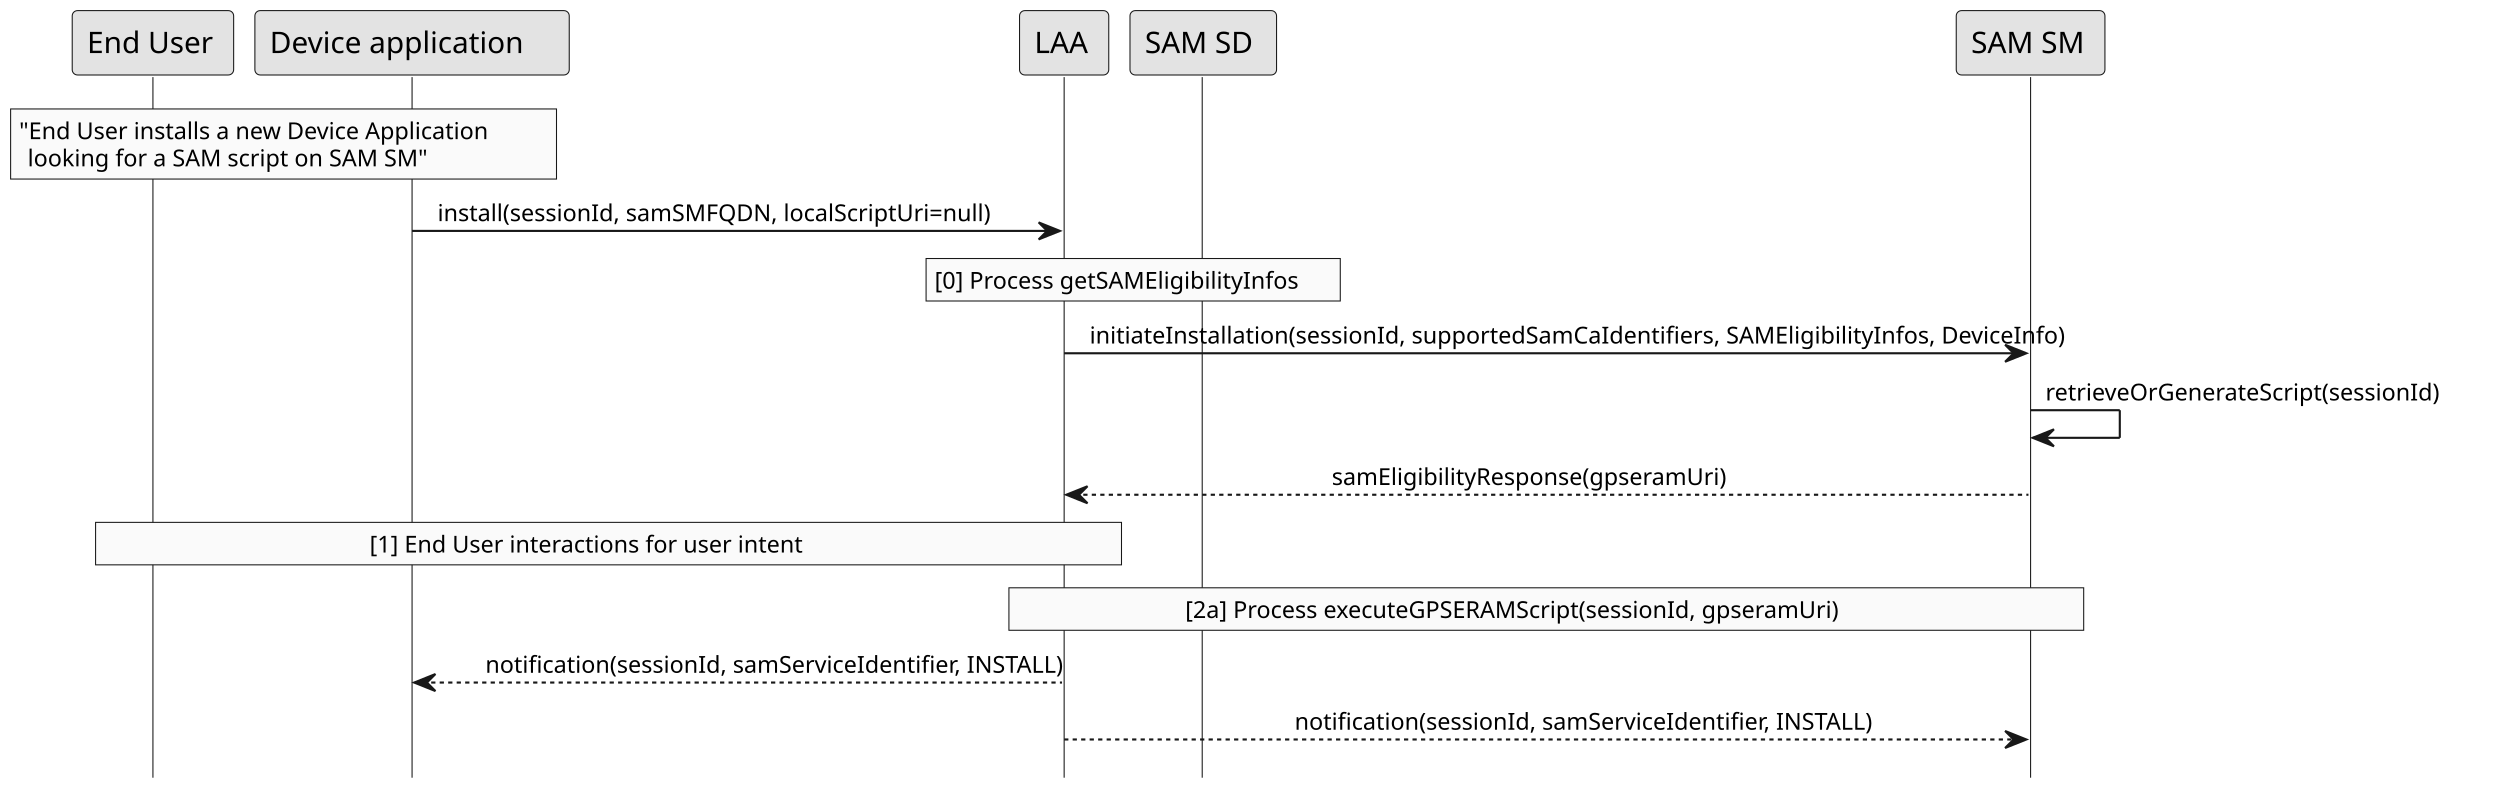
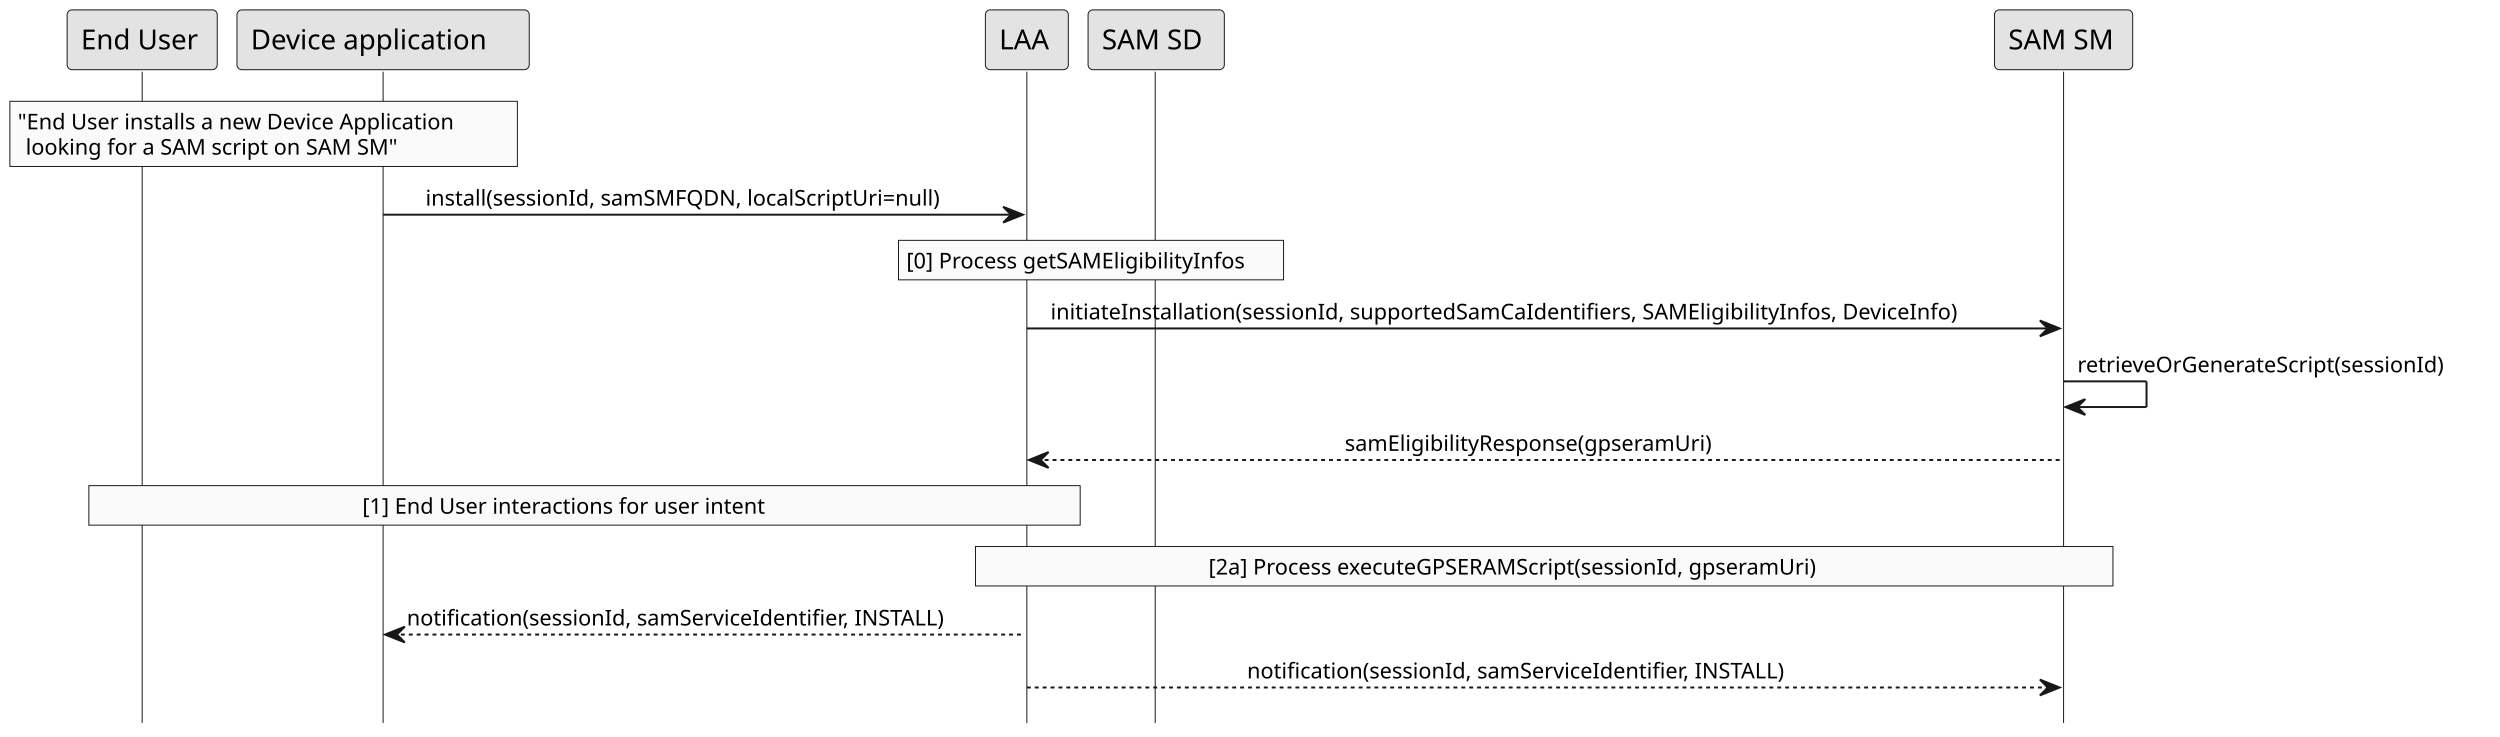
- <svg xmlns="http://www.w3.org/2000/svg" contentStyleType="text/css" height="373px" preserveAspectRatio="none" style="width:1177px;height:373px;background:#FFFFFF;" version="1.1" viewBox="0 0 1177 373" width="1177px" zoomAndPan="magnify">
+ <svg xmlns="http://www.w3.org/2000/svg" contentStyleType="text/css" height="373px" preserveAspectRatio="none" style="width:1266px;height:373px;background:#FFFFFF;" version="1.1" viewBox="0 0 1266 373" width="1266px" zoomAndPan="magnify">
  <defs />
  <g>
    <line style="stroke:#181818;stroke-width:0.5;" x1="72" x2="72" y1="36.297" y2="366.148" />
    <line style="stroke:#181818;stroke-width:0.5;" x1="194" x2="194" y1="36.297" y2="366.148" />
-     <line style="stroke:#181818;stroke-width:0.5;" x1="501" x2="501" y1="36.297" y2="366.148" />
-     <line style="stroke:#181818;stroke-width:0.5;" x1="566" x2="566" y1="36.297" y2="366.148" />
-     <line style="stroke:#181818;stroke-width:0.5;" x1="956" x2="956" y1="36.297" y2="366.148" />
+     <line style="stroke:#181818;stroke-width:0.5;" x1="520" x2="520" y1="36.297" y2="366.148" />
+     <line style="stroke:#181818;stroke-width:0.5;" x1="585" x2="585" y1="36.297" y2="366.148" />
+     <line style="stroke:#181818;stroke-width:0.5;" x1="1045" x2="1045" y1="36.297" y2="366.148" />
    <rect fill="#E3E3E3" height="30.297" rx="2.5" ry="2.5" style="stroke:#181818;stroke-width:0.5;" width="76" x="34" y="5" />
    <text fill="#000000" font-family="sans-serif" font-size="14" lengthAdjust="spacing" textLength="62" x="41" y="24.995">End User</text>
    <rect fill="#E3E3E3" height="30.297" rx="2.5" ry="2.5" style="stroke:#181818;stroke-width:0.5;" width="148" x="120" y="5" />
    <text fill="#000000" font-family="sans-serif" font-size="14" lengthAdjust="spacing" textLength="134" x="127" y="24.995">Device application</text>
-     <rect fill="#E3E3E3" height="30.297" rx="2.5" ry="2.5" style="stroke:#181818;stroke-width:0.5;" width="42" x="480" y="5" />
-     <text fill="#000000" font-family="sans-serif" font-size="14" lengthAdjust="spacing" textLength="28" x="487" y="24.995">LAA</text>
-     <rect fill="#E3E3E3" height="30.297" rx="2.5" ry="2.5" style="stroke:#181818;stroke-width:0.5;" width="69" x="532" y="5" />
-     <text fill="#000000" font-family="sans-serif" font-size="14" lengthAdjust="spacing" textLength="55" x="539" y="24.995">SAM SD</text>
-     <rect fill="#E3E3E3" height="30.297" rx="2.5" ry="2.5" style="stroke:#181818;stroke-width:0.5;" width="70" x="921" y="5" />
-     <text fill="#000000" font-family="sans-serif" font-size="14" lengthAdjust="spacing" textLength="56" x="928" y="24.995">SAM SM</text>
+     <rect fill="#E3E3E3" height="30.297" rx="2.5" ry="2.5" style="stroke:#181818;stroke-width:0.5;" width="42" x="499" y="5" />
+     <text fill="#000000" font-family="sans-serif" font-size="14" lengthAdjust="spacing" textLength="28" x="506" y="24.995">LAA</text>
+     <rect fill="#E3E3E3" height="30.297" rx="2.5" ry="2.5" style="stroke:#181818;stroke-width:0.5;" width="69" x="551" y="5" />
+     <text fill="#000000" font-family="sans-serif" font-size="14" lengthAdjust="spacing" textLength="55" x="558" y="24.995">SAM SD</text>
+     <rect fill="#E3E3E3" height="30.297" rx="2.5" ry="2.5" style="stroke:#181818;stroke-width:0.5;" width="70" x="1010" y="5" />
+     <text fill="#000000" font-family="sans-serif" font-size="14" lengthAdjust="spacing" textLength="56" x="1017" y="24.995">SAM SM</text>
    <rect fill="#FAFAFA" height="33" style="stroke:#181818;stroke-width:0.5;" width="257" x="5" y="51.297" />
    <text fill="#000000" font-family="sans-serif" font-size="11" lengthAdjust="spacing" textLength="249" x="9" y="65.507">"End User installs a new Device Application</text>
    <text fill="#000000" font-family="sans-serif" font-size="11" lengthAdjust="spacing" textLength="206" x="13" y="78.312">looking for a SAM script on SAM SM"</text>
-     <polygon fill="#181818" points="489,104.711,499,108.711,489,112.711,493,108.711" style="stroke:#181818;stroke-width:1.0;" />
-     <line style="stroke:#181818;stroke-width:1.0;" x1="194" x2="495" y1="108.711" y2="108.711" />
-     <text fill="#000000" font-family="sans-serif" font-size="11" lengthAdjust="spacing" textLength="283" x="206" y="104.117">install(sessionId, samSMFQDN, localScriptUri=null)</text>
-     <rect fill="#FAFAFA" height="20" style="stroke:#181818;stroke-width:0.5;" width="195" x="436" y="121.711" />
-     <text fill="#000000" font-family="sans-serif" font-size="11" lengthAdjust="spacing" textLength="187" x="440" y="135.921">[0] Process getSAMEligibilityInfos</text>
-     <polygon fill="#181818" points="944,162.32,954,166.32,944,170.32,948,166.32" style="stroke:#181818;stroke-width:1.0;" />
-     <line style="stroke:#181818;stroke-width:1.0;" x1="501" x2="950" y1="166.32" y2="166.32" />
-     <text fill="#000000" font-family="sans-serif" font-size="11" lengthAdjust="spacing" textLength="431" x="513" y="161.726">initiateInstallation(sessionId, supportedSamCaIdentifiers, SAMEligibilityInfos, DeviceInfo)</text>
-     <line style="stroke:#181818;stroke-width:1.0;" x1="956" x2="998" y1="193.125" y2="193.125" />
-     <line style="stroke:#181818;stroke-width:1.0;" x1="998" x2="998" y1="193.125" y2="206.125" />
-     <line style="stroke:#181818;stroke-width:1.0;" x1="957" x2="998" y1="206.125" y2="206.125" />
-     <polygon fill="#181818" points="967,202.125,957,206.125,967,210.125,963,206.125" style="stroke:#181818;stroke-width:1.0;" />
-     <text fill="#000000" font-family="sans-serif" font-size="11" lengthAdjust="spacing" textLength="207" x="963" y="188.531">retrieveOrGenerateScript(sessionId)</text>
-     <polygon fill="#181818" points="512,228.93,502,232.93,512,236.93,508,232.93" style="stroke:#181818;stroke-width:1.0;" />
-     <line style="stroke:#181818;stroke-width:1.0;stroke-dasharray:2.0,2.0;" x1="506" x2="955" y1="232.93" y2="232.93" />
-     <text fill="#000000" font-family="sans-serif" font-size="11" lengthAdjust="spacing" textLength="203" x="627" y="228.335">samEligibilityResponse(gpseramUri)</text>
-     <rect fill="#FAFAFA" height="20" style="stroke:#181818;stroke-width:0.5;" width="483" x="45" y="245.93" />
-     <text fill="#000000" font-family="sans-serif" font-size="11" lengthAdjust="spacing" textLength="225" x="174" y="260.14">[1] End User interactions for user intent</text>
-     <rect fill="#FAFAFA" height="20" style="stroke:#181818;stroke-width:0.5;" width="506" x="475" y="276.734" />
-     <text fill="#000000" font-family="sans-serif" font-size="11" lengthAdjust="spacing" textLength="340" x="558" y="290.945">[2a] Process executeGPSERAMScript(sessionId, gpseramUri)</text>
+     <polygon fill="#181818" points="508,104.711,518,108.711,508,112.711,512,108.711" style="stroke:#181818;stroke-width:1.0;" />
+     <line style="stroke:#181818;stroke-width:1.0;" x1="194" x2="514" y1="108.711" y2="108.711" />
+     <text fill="#000000" font-family="sans-serif" font-size="11" lengthAdjust="spacing" textLength="283" x="215.5" y="104.117">install(sessionId, samSMFQDN, localScriptUri=null)</text>
+     <rect fill="#FAFAFA" height="20" style="stroke:#181818;stroke-width:0.5;" width="195" x="455" y="121.711" />
+     <text fill="#000000" font-family="sans-serif" font-size="11" lengthAdjust="spacing" textLength="187" x="459" y="135.921">[0] Process getSAMEligibilityInfos</text>
+     <polygon fill="#181818" points="1033,162.32,1043,166.32,1033,170.32,1037,166.32" style="stroke:#181818;stroke-width:1.0;" />
+     <line style="stroke:#181818;stroke-width:1.0;" x1="520" x2="1039" y1="166.32" y2="166.32" />
+     <text fill="#000000" font-family="sans-serif" font-size="11" lengthAdjust="spacing" textLength="501" x="532" y="161.726">initiateInstallation(sessionId, supportedSamCaIdentifiers, SAMEligibilityInfos, DeviceInfo)</text>
+     <line style="stroke:#181818;stroke-width:1.0;" x1="1045" x2="1087" y1="193.125" y2="193.125" />
+     <line style="stroke:#181818;stroke-width:1.0;" x1="1087" x2="1087" y1="193.125" y2="206.125" />
+     <line style="stroke:#181818;stroke-width:1.0;" x1="1046" x2="1087" y1="206.125" y2="206.125" />
+     <polygon fill="#181818" points="1056,202.125,1046,206.125,1056,210.125,1052,206.125" style="stroke:#181818;stroke-width:1.0;" />
+     <text fill="#000000" font-family="sans-serif" font-size="11" lengthAdjust="spacing" textLength="207" x="1052" y="188.531">retrieveOrGenerateScript(sessionId)</text>
+     <polygon fill="#181818" points="531,228.93,521,232.93,531,236.93,527,232.93" style="stroke:#181818;stroke-width:1.0;" />
+     <line style="stroke:#181818;stroke-width:1.0;stroke-dasharray:2.0,2.0;" x1="525" x2="1044" y1="232.93" y2="232.93" />
+     <text fill="#000000" font-family="sans-serif" font-size="11" lengthAdjust="spacing" textLength="203" x="681" y="228.335">samEligibilityResponse(gpseramUri)</text>
+     <rect fill="#FAFAFA" height="20" style="stroke:#181818;stroke-width:0.5;" width="502" x="45" y="245.93" />
+     <text fill="#000000" font-family="sans-serif" font-size="11" lengthAdjust="spacing" textLength="225" x="183.5" y="260.14">[1] End User interactions for user intent</text>
+     <rect fill="#FAFAFA" height="20" style="stroke:#181818;stroke-width:0.5;" width="576" x="494" y="276.734" />
+     <text fill="#000000" font-family="sans-serif" font-size="11" lengthAdjust="spacing" textLength="340" x="612" y="290.945">[2a] Process executeGPSERAMScript(sessionId, gpseramUri)</text>
    <polygon fill="#181818" points="205,317.344,195,321.344,205,325.344,201,321.344" style="stroke:#181818;stroke-width:1.0;" />
-     <line style="stroke:#181818;stroke-width:1.0;stroke-dasharray:2.0,2.0;" x1="199" x2="500" y1="321.344" y2="321.344" />
-     <text fill="#000000" font-family="sans-serif" font-size="11" lengthAdjust="spacing" textLength="238" x="228.5" y="316.75">notification(sessionId, samServiceIdentifier, INSTALL)</text>
-     <polygon fill="#181818" points="944,344.148,954,348.148,944,352.148,948,348.148" style="stroke:#181818;stroke-width:1.0;" />
-     <line style="stroke:#181818;stroke-width:1.0;stroke-dasharray:2.0,2.0;" x1="501" x2="950" y1="348.148" y2="348.148" />
-     <text fill="#000000" font-family="sans-serif" font-size="11" lengthAdjust="spacing" textLength="238" x="609.5" y="343.554">notification(sessionId, samServiceIdentifier, INSTALL)</text>
+     <line style="stroke:#181818;stroke-width:1.0;stroke-dasharray:2.0,2.0;" x1="199" x2="519" y1="321.344" y2="321.344" />
+     <text fill="#000000" font-family="sans-serif" font-size="11" lengthAdjust="spacing" textLength="302" x="206" y="316.75">notification(sessionId, samServiceIdentifier, INSTALL)</text>
+     <polygon fill="#181818" points="1033,344.148,1043,348.148,1033,352.148,1037,348.148" style="stroke:#181818;stroke-width:1.0;" />
+     <line style="stroke:#181818;stroke-width:1.0;stroke-dasharray:2.0,2.0;" x1="520" x2="1039" y1="348.148" y2="348.148" />
+     <text fill="#000000" font-family="sans-serif" font-size="11" lengthAdjust="spacing" textLength="302" x="631.5" y="343.554">notification(sessionId, samServiceIdentifier, INSTALL)</text>
  </g>
</svg>
